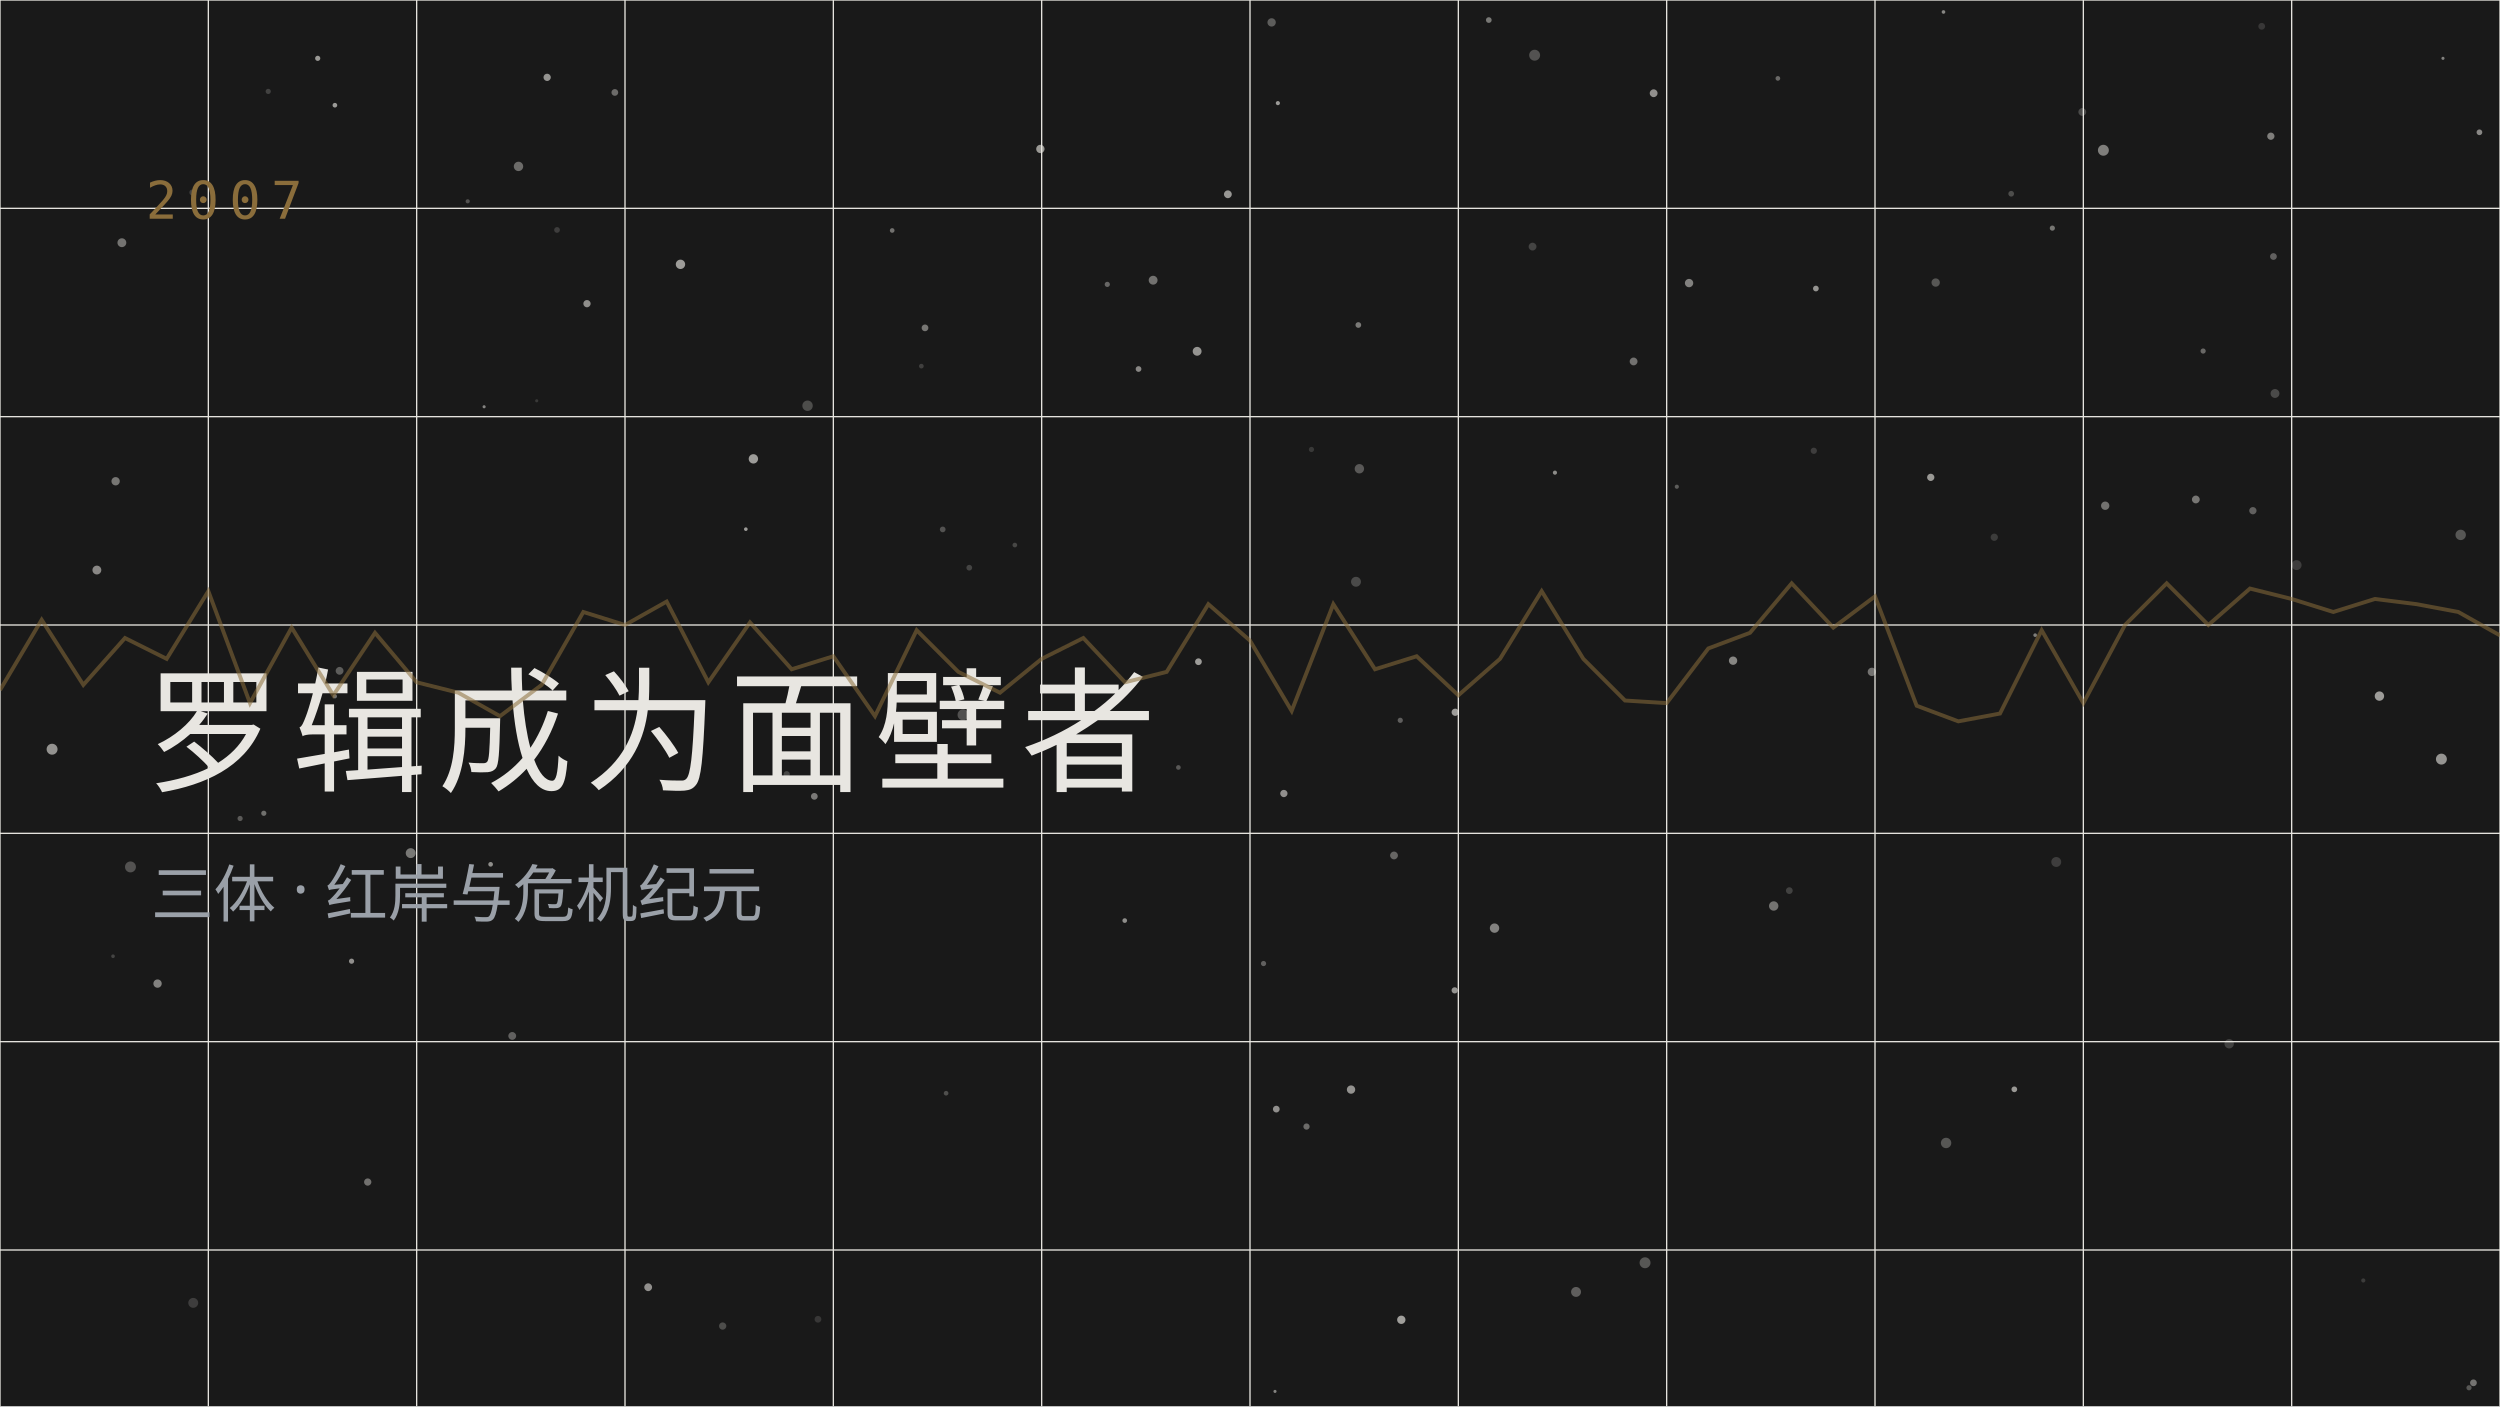
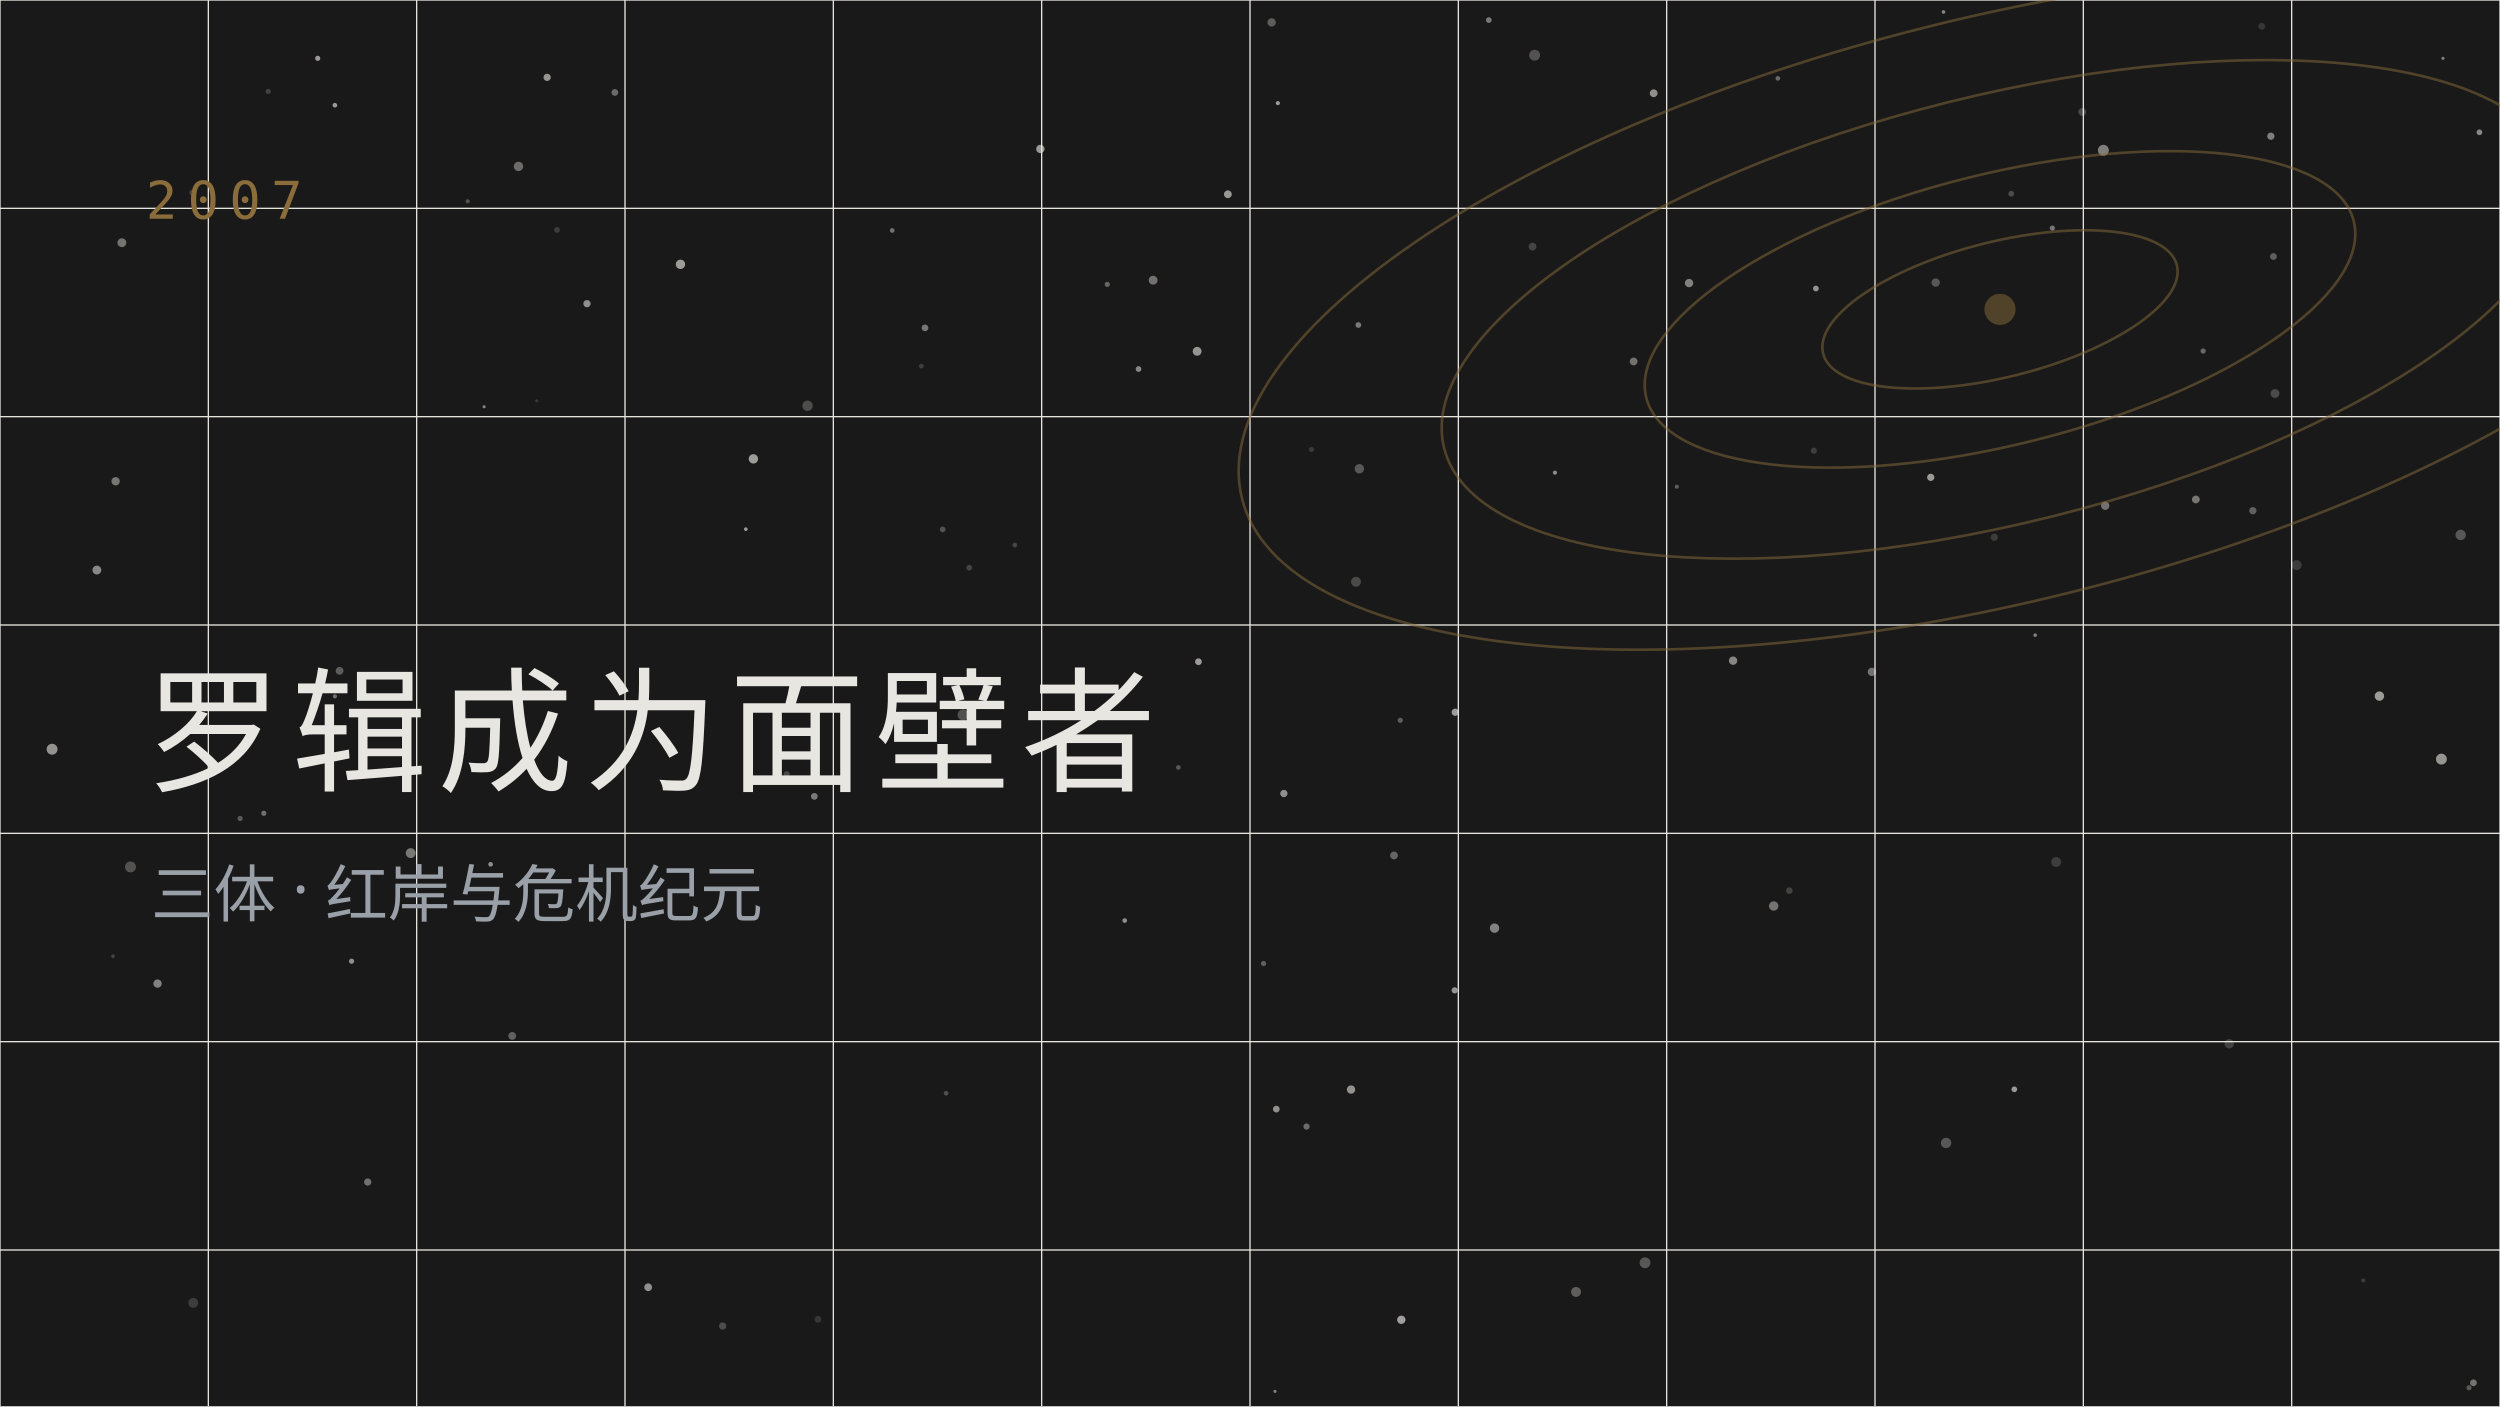
<svg xmlns="http://www.w3.org/2000/svg" width="960" height="540" viewBox="0 0 960 540">
  <rect width="960" height="540" fill="#0a0e14" />
  <rect width="960" height="540" fill="#8a6d3b" opacity="0.12" />
  <line x1="0" y1="0" x2="0" y2="540" stroke="#e8e6e1" stroke-width="0.5" />
  <line x1="80" y1="0" x2="80" y2="540" stroke="#e8e6e1" stroke-width="0.5" />
  <line x1="160" y1="0" x2="160" y2="540" stroke="#e8e6e1" stroke-width="0.5" />
  <line x1="240" y1="0" x2="240" y2="540" stroke="#e8e6e1" stroke-width="0.5" />
  <line x1="320" y1="0" x2="320" y2="540" stroke="#e8e6e1" stroke-width="0.5" />
  <line x1="400" y1="0" x2="400" y2="540" stroke="#e8e6e1" stroke-width="0.5" />
  <line x1="480" y1="0" x2="480" y2="540" stroke="#e8e6e1" stroke-width="0.5" />
  <line x1="560" y1="0" x2="560" y2="540" stroke="#e8e6e1" stroke-width="0.5" />
  <line x1="640" y1="0" x2="640" y2="540" stroke="#e8e6e1" stroke-width="0.5" />
  <line x1="720" y1="0" x2="720" y2="540" stroke="#e8e6e1" stroke-width="0.5" />
  <line x1="800" y1="0" x2="800" y2="540" stroke="#e8e6e1" stroke-width="0.5" />
  <line x1="880" y1="0" x2="880" y2="540" stroke="#e8e6e1" stroke-width="0.5" />
  <line x1="960" y1="0" x2="960" y2="540" stroke="#e8e6e1" stroke-width="0.5" />
  <line x1="0" y1="0" x2="960" y2="0" stroke="#e8e6e1" stroke-width="0.5" />
  <line x1="0" y1="80" x2="960" y2="80" stroke="#e8e6e1" stroke-width="0.5" />
  <line x1="0" y1="160" x2="960" y2="160" stroke="#e8e6e1" stroke-width="0.5" />
  <line x1="0" y1="240" x2="960" y2="240" stroke="#e8e6e1" stroke-width="0.5" />
  <line x1="0" y1="320" x2="960" y2="320" stroke="#e8e6e1" stroke-width="0.5" />
  <line x1="0" y1="400" x2="960" y2="400" stroke="#e8e6e1" stroke-width="0.5" />
  <line x1="0" y1="480" x2="960" y2="480" stroke="#e8e6e1" stroke-width="0.5" />
  <circle cx="431.9" cy="353.5" r="0.9" fill="#e8e6e1" opacity="0.57" />
  <circle cx="635.0" cy="35.8" r="1.5" fill="#e8e6e1" opacity="0.58" />
  <circle cx="157.7" cy="327.6" r="1.9" fill="#e8e6e1" opacity="0.46" />
  <circle cx="856.0" cy="400.8" r="1.8" fill="#e8e6e1" opacity="0.20" />
  <circle cx="452.5" cy="294.7" r="0.9" fill="#e8e6e1" opacity="0.31" />
  <circle cx="501.7" cy="432.6" r="1.2" fill="#e8e6e1" opacity="0.40" />
  <circle cx="503.6" cy="172.6" r="1.0" fill="#e8e6e1" opacity="0.16" />
  <circle cx="92.2" cy="314.3" r="1.0" fill="#e8e6e1" opacity="0.32" />
  <circle cx="537.7" cy="276.6" r="1.0" fill="#e8e6e1" opacity="0.34" />
  <circle cx="225.4" cy="116.6" r="1.4" fill="#e8e6e1" opacity="0.57" />
  <circle cx="363.3" cy="419.8" r="0.9" fill="#e8e6e1" opacity="0.26" />
  <circle cx="571.7" cy="7.7" r="1.1" fill="#e8e6e1" opacity="0.46" />
  <circle cx="521.6" cy="124.8" r="1.1" fill="#e8e6e1" opacity="0.47" />
  <circle cx="493.0" cy="304.7" r="1.4" fill="#e8e6e1" opacity="0.58" />
  <circle cx="718.8" cy="258.0" r="1.6" fill="#e8e6e1" opacity="0.44" />
  <circle cx="648.6" cy="108.7" r="1.6" fill="#e8e6e1" opacity="0.51" />
  <circle cx="873.0" cy="98.5" r="1.3" fill="#e8e6e1" opacity="0.35" />
  <circle cx="362.0" cy="203.3" r="1.1" fill="#e8e6e1" opacity="0.28" />
  <circle cx="128.6" cy="267.4" r="0.8" fill="#e8e6e1" opacity="0.43" />
  <circle cx="597.1" cy="181.5" r="0.8" fill="#e8e6e1" opacity="0.56" />
  <circle cx="490.7" cy="39.6" r="0.8" fill="#e8e6e1" opacity="0.63" />
  <circle cx="873.6" cy="151.1" r="1.7" fill="#e8e6e1" opacity="0.24" />
  <circle cx="746.3" cy="4.6" r="0.7" fill="#e8e6e1" opacity="0.53" />
  <circle cx="199.1" cy="63.9" r="1.8" fill="#e8e6e1" opacity="0.40" />
  <circle cx="772.3" cy="74.4" r="1.1" fill="#e8e6e1" opacity="0.25" />
  <circle cx="314.1" cy="506.6" r="1.3" fill="#e8e6e1" opacity="0.15" />
  <circle cx="558.8" cy="273.5" r="1.4" fill="#e8e6e1" opacity="0.64" />
  <circle cx="442.8" cy="107.6" r="1.7" fill="#e8e6e1" opacity="0.43" />
  <circle cx="179.6" cy="77.3" r="0.8" fill="#e8e6e1" opacity="0.28" />
  <circle cx="135.0" cy="369.1" r="1.0" fill="#e8e6e1" opacity="0.58" />
  <circle cx="43.4" cy="367.2" r="0.7" fill="#e8e6e1" opacity="0.21" />
  <circle cx="937.5" cy="291.5" r="2.1" fill="#e8e6e1" opacity="0.60" />
  <circle cx="50.1" cy="332.9" r="2.1" fill="#e8e6e1" opacity="0.28" />
  <circle cx="437.2" cy="141.7" r="1.1" fill="#e8e6e1" opacity="0.54" />
  <circle cx="130.4" cy="257.6" r="1.5" fill="#e8e6e1" opacity="0.33" />
  <circle cx="103.0" cy="35.1" r="1.0" fill="#e8e6e1" opacity="0.20" />
  <circle cx="948.1" cy="532.9" r="1.0" fill="#e8e6e1" opacity="0.30" />
  <circle cx="261.3" cy="101.5" r="1.8" fill="#e8e6e1" opacity="0.64" />
  <circle cx="20.0" cy="287.7" r="2.1" fill="#e8e6e1" opacity="0.59" />
  <circle cx="312.7" cy="305.8" r="1.3" fill="#e8e6e1" opacity="0.47" />
  <circle cx="865.1" cy="196.1" r="1.4" fill="#e8e6e1" opacity="0.35" />
  <circle cx="248.9" cy="494.3" r="1.5" fill="#e8e6e1" opacity="0.58" />
  <circle cx="681.1" cy="347.9" r="1.8" fill="#e8e6e1" opacity="0.44" />
  <circle cx="741.4" cy="183.3" r="1.4" fill="#e8e6e1" opacity="0.62" />
  <circle cx="185.9" cy="156.2" r="0.6" fill="#e8e6e1" opacity="0.52" />
  <circle cx="843.2" cy="191.8" r="1.5" fill="#e8e6e1" opacity="0.45" />
  <circle cx="589.3" cy="21.2" r="2.1" fill="#e8e6e1" opacity="0.28" />
  <circle cx="389.7" cy="209.3" r="0.9" fill="#e8e6e1" opacity="0.22" />
  <circle cx="460.2" cy="254.1" r="1.3" fill="#e8e6e1" opacity="0.64" />
  <circle cx="872.0" cy="52.3" r="1.4" fill="#e8e6e1" opacity="0.49" />
  <circle cx="538.1" cy="506.8" r="1.6" fill="#e8e6e1" opacity="0.65" />
  <circle cx="881.9" cy="217.0" r="1.9" fill="#e8e6e1" opacity="0.18" />
  <circle cx="342.6" cy="88.5" r="0.9" fill="#e8e6e1" opacity="0.43" />
  <circle cx="743.3" cy="108.5" r="1.6" fill="#e8e6e1" opacity="0.30" />
  <circle cx="188.4" cy="331.9" r="0.9" fill="#e8e6e1" opacity="0.57" />
  <circle cx="355.2" cy="125.9" r="1.3" fill="#e8e6e1" opacity="0.45" />
  <circle cx="643.9" cy="186.9" r="0.8" fill="#e8e6e1" opacity="0.33" />
  <circle cx="665.5" cy="253.7" r="1.6" fill="#e8e6e1" opacity="0.53" />
  <circle cx="588.5" cy="94.7" r="1.5" fill="#e8e6e1" opacity="0.21" />
  <circle cx="101.3" cy="312.3" r="1.0" fill="#e8e6e1" opacity="0.42" />
  <circle cx="485.2" cy="370.0" r="1.0" fill="#e8e6e1" opacity="0.35" />
  <circle cx="747.3" cy="438.9" r="2.0" fill="#e8e6e1" opacity="0.30" />
  <circle cx="573.9" cy="356.4" r="1.8" fill="#e8e6e1" opacity="0.51" />
  <circle cx="789.6" cy="331.0" r="1.9" fill="#e8e6e1" opacity="0.18" />
  <circle cx="781.5" cy="243.9" r="0.7" fill="#e8e6e1" opacity="0.49" />
  <circle cx="952.1" cy="50.8" r="1.1" fill="#e8e6e1" opacity="0.54" />
  <circle cx="353.8" cy="140.6" r="0.9" fill="#e8e6e1" opacity="0.19" />
  <circle cx="37.2" cy="218.9" r="1.7" fill="#e8e6e1" opacity="0.54" />
  <circle cx="913.7" cy="267.3" r="1.8" fill="#e8e6e1" opacity="0.64" />
  <circle cx="535.3" cy="328.5" r="1.5" fill="#e8e6e1" opacity="0.37" />
  <circle cx="459.7" cy="134.9" r="1.7" fill="#e8e6e1" opacity="0.60" />
  <circle cx="425.2" cy="109.2" r="1.0" fill="#e8e6e1" opacity="0.38" />
  <circle cx="605.2" cy="496.1" r="1.9" fill="#e8e6e1" opacity="0.34" />
  <circle cx="799.6" cy="43.0" r="1.5" fill="#e8e6e1" opacity="0.24" />
  <circle cx="399.5" cy="57.2" r="1.6" fill="#e8e6e1" opacity="0.62" />
  <circle cx="907.5" cy="491.7" r="0.8" fill="#e8e6e1" opacity="0.17" />
  <circle cx="302.1" cy="297.3" r="1.2" fill="#e8e6e1" opacity="0.22" />
  <circle cx="196.7" cy="397.8" r="1.5" fill="#e8e6e1" opacity="0.35" />
  <circle cx="286.4" cy="203.2" r="0.7" fill="#e8e6e1" opacity="0.64" />
  <circle cx="808.4" cy="194.2" r="1.6" fill="#e8e6e1" opacity="0.43" />
  <circle cx="128.6" cy="40.4" r="0.9" fill="#e8e6e1" opacity="0.63" />
  <circle cx="687.1" cy="342.0" r="1.3" fill="#e8e6e1" opacity="0.20" />
  <circle cx="488.3" cy="8.6" r="1.6" fill="#e8e6e1" opacity="0.33" />
  <circle cx="372.2" cy="218.0" r="1.1" fill="#e8e6e1" opacity="0.21" />
  <circle cx="289.3" cy="176.2" r="1.8" fill="#e8e6e1" opacity="0.64" />
  <circle cx="236.1" cy="35.5" r="1.3" fill="#e8e6e1" opacity="0.40" />
  <circle cx="44.4" cy="184.8" r="1.6" fill="#e8e6e1" opacity="0.45" />
  <circle cx="46.8" cy="93.2" r="1.7" fill="#e8e6e1" opacity="0.44" />
  <circle cx="868.5" cy="10.1" r="1.3" fill="#e8e6e1" opacity="0.15" />
  <circle cx="369.8" cy="274.5" r="2.1" fill="#e8e6e1" opacity="0.27" />
  <circle cx="558.6" cy="380.3" r="1.2" fill="#e8e6e1" opacity="0.60" />
  <circle cx="520.7" cy="223.4" r="1.9" fill="#e8e6e1" opacity="0.24" />
  <circle cx="489.6" cy="534.3" r="0.6" fill="#e8e6e1" opacity="0.52" />
  <circle cx="490.1" cy="425.9" r="1.3" fill="#e8e6e1" opacity="0.58" />
  <circle cx="73.8" cy="73.9" r="1.1" fill="#e8e6e1" opacity="0.18" />
  <circle cx="944.9" cy="205.4" r="2.0" fill="#e8e6e1" opacity="0.30" />
  <circle cx="631.7" cy="484.9" r="2.1" fill="#e8e6e1" opacity="0.30" />
  <circle cx="210.1" cy="29.7" r="1.4" fill="#e8e6e1" opacity="0.60" />
  <circle cx="518.8" cy="418.4" r="1.6" fill="#e8e6e1" opacity="0.59" />
  <circle cx="471.5" cy="74.6" r="1.5" fill="#e8e6e1" opacity="0.61" />
  <circle cx="807.7" cy="57.7" r="2.1" fill="#e8e6e1" opacity="0.49" />
  <circle cx="627.3" cy="138.8" r="1.5" fill="#e8e6e1" opacity="0.43" />
  <circle cx="696.5" cy="173.1" r="1.2" fill="#e8e6e1" opacity="0.18" />
  <circle cx="938.1" cy="22.4" r="0.6" fill="#e8e6e1" opacity="0.51" />
  <circle cx="74.2" cy="500.3" r="1.9" fill="#e8e6e1" opacity="0.18" />
  <circle cx="788.1" cy="87.6" r="1.0" fill="#e8e6e1" opacity="0.45" />
  <circle cx="60.5" cy="377.7" r="1.6" fill="#e8e6e1" opacity="0.51" />
  <circle cx="682.7" cy="30.1" r="0.9" fill="#e8e6e1" opacity="0.39" />
  <circle cx="310.1" cy="155.8" r="2.0" fill="#e8e6e1" opacity="0.25" />
  <circle cx="765.8" cy="206.3" r="1.4" fill="#e8e6e1" opacity="0.17" />
  <circle cx="846.0" cy="134.8" r="1.0" fill="#e8e6e1" opacity="0.39" />
  <circle cx="949.8" cy="531.0" r="1.3" fill="#e8e6e1" opacity="0.44" />
  <circle cx="141.2" cy="453.9" r="1.4" fill="#e8e6e1" opacity="0.43" />
  <circle cx="697.3" cy="110.8" r="1.1" fill="#e8e6e1" opacity="0.60" />
  <circle cx="773.5" cy="418.3" r="1.1" fill="#e8e6e1" opacity="0.62" />
  <circle cx="522.0" cy="180.0" r="1.8" fill="#e8e6e1" opacity="0.31" />
  <circle cx="206.1" cy="153.9" r="0.6" fill="#e8e6e1" opacity="0.16" />
  <circle cx="213.9" cy="88.3" r="1.1" fill="#e8e6e1" opacity="0.18" />
  <circle cx="122.0" cy="22.4" r="1.0" fill="#e8e6e1" opacity="0.62" />
  <circle cx="277.5" cy="509.2" r="1.4" fill="#e8e6e1" opacity="0.25" />
+   <g opacity="0.5" stroke="#8a6d3b" fill="none">
+     <ellipse cx="768" cy="118.8" rx="70" ry="26" transform="rotate(-14 768 118.8)" />
+     <ellipse cx="768" cy="118.8" rx="140" ry="52" transform="rotate(-14 768 118.8)" />
+     <ellipse cx="768" cy="118.8" rx="220" ry="82" transform="rotate(-14 768 118.8)" />
+     <ellipse cx="768" cy="118.8" rx="300" ry="112" transform="rotate(-14 768 118.8)" />
+     <circle cx="768" cy="118.8" r="5.971" fill="#8a6d3b" stroke="none" />
+   </g>
  <text x="56" y="84" font-family="'SFMono-Regular','Menlo',monospace" font-size="20" fill="#8a6d3b" letter-spacing="4">2007</text>
  <text x="56" y="300" font-family="'Noto Serif SC','Songti SC',serif" font-size="52" fill="#e8e6e1" letter-spacing="4">罗辑成为面壁者</text>
  <text x="58" y="352" font-family="'PingFang SC','Microsoft YaHei',sans-serif" font-size="24" fill="#9aa0a8">三体 · 红岸与危机纪元</text>
-   <polyline points="0,265 16,238 32,263 48,245 64,253 80,227 96,270 112,241 128,267 144,243 160,262 176,266 192,275 208,263 224,235 240,240 256,231 272,262 288,239 304,257 320,252 336,275 352,242 368,258 384,266 400,253 416,245 432,262 448,258 464,232 480,246 496,273 512,232 528,257 544,252 560,267 576,253 592,227 608,253 624,269 640,270 656,249 672,243 688,224 704,241 720,229 736,271 752,277 768,274 784,242 800,270 816,240 832,224 848,240 864,226 880,230 896,235 912,230 928,232 944,235 960,244" fill="none" stroke="#8a6d3b" stroke-width="1.5" opacity="0.55" />
</svg>
